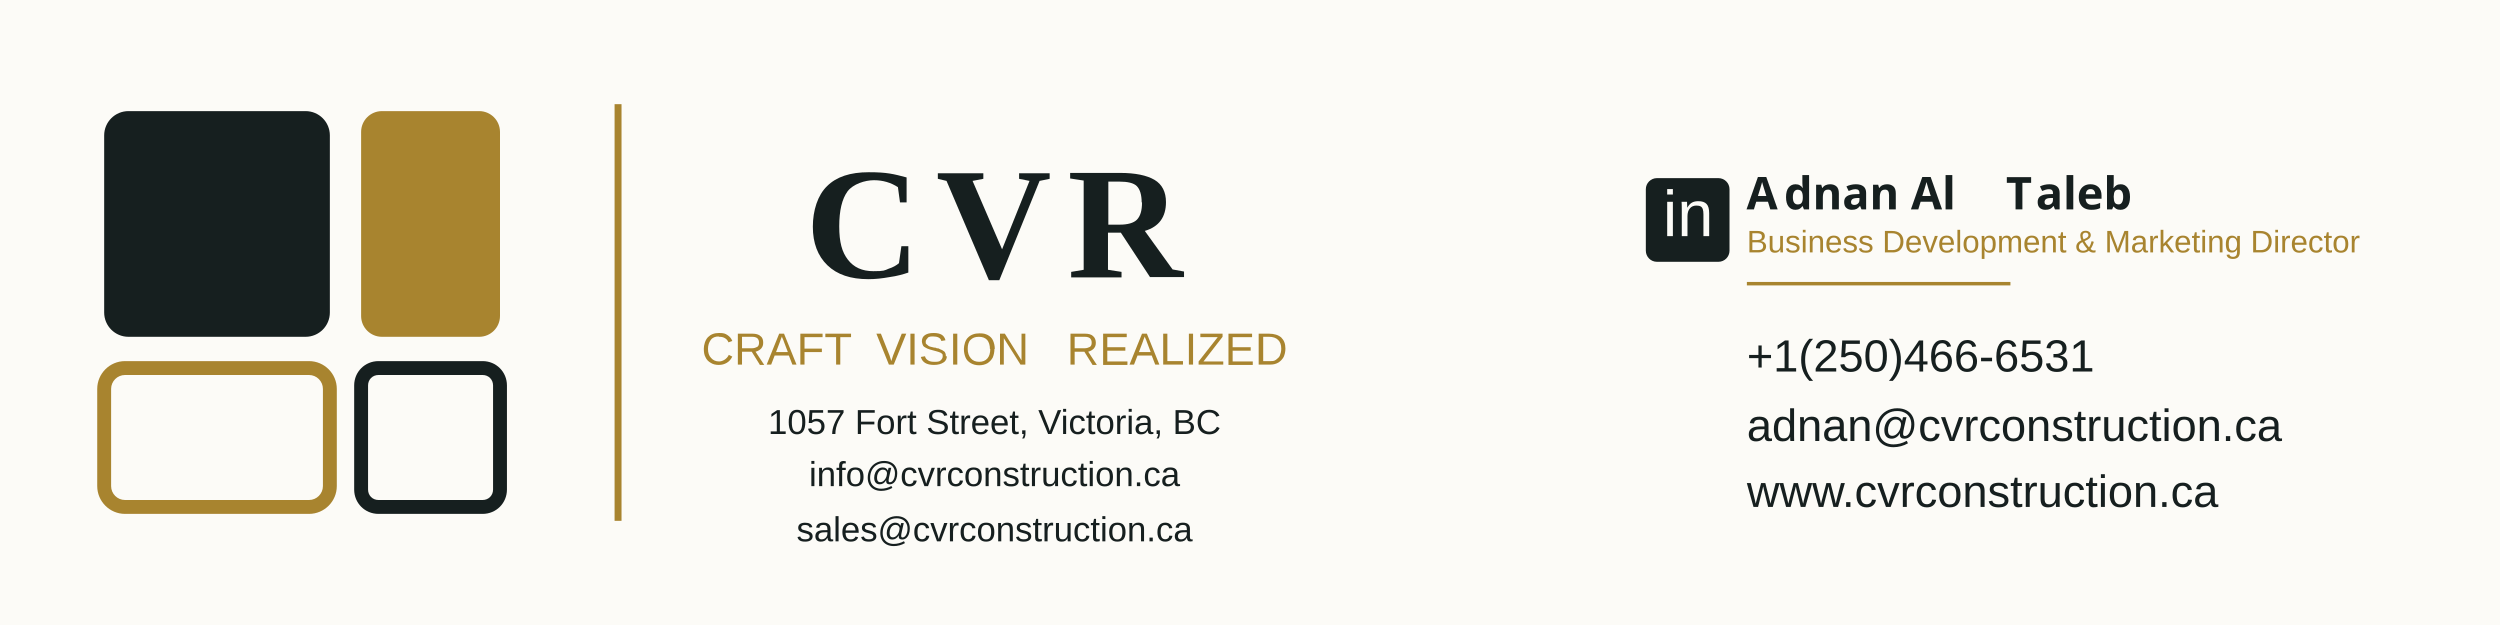
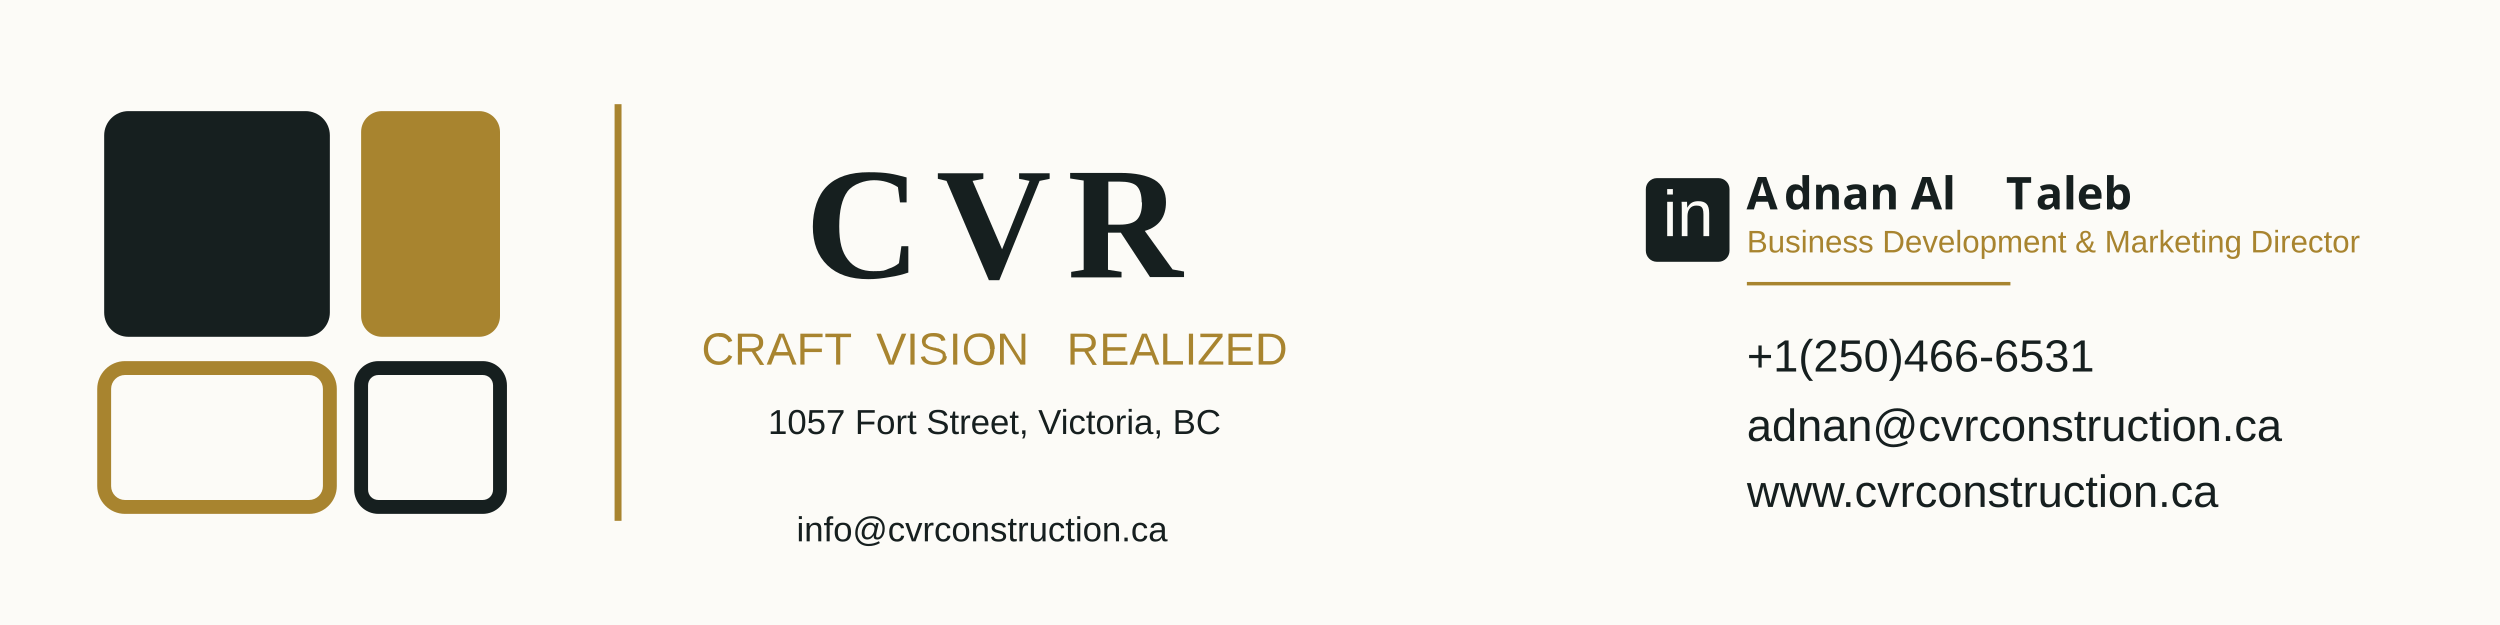
<svg xmlns="http://www.w3.org/2000/svg" id="Layer_2" version="1.1" viewBox="0 0 720 180">
  <defs>
    <style>
      .st0, .st1 {
        fill: #fcfbf7;
      }

      .st2 {
        font-family: Montserrat-Bold, Montserrat;
        font-weight: 700;
      }

      .st2, .st3, .st4, .st5, .st1, .st6 {
        isolation: isolate;
      }

      .st2, .st3, .st4, .st7 {
        fill: #161f1f;
      }

      .st2, .st4 {
        font-size: 13px;
      }

      .st3 {
        font-size: 10px;
      }

      .st3, .st4, .st1, .st6 {
        font-family: LiberationSans, 'Liberation Sans';
      }

      .st1 {
        font-size: 18.7px;
      }

      .st6 {
        font-size: 9px;
      }

      .st6, .st8 {
        fill: #a8842f;
      }

      .st9 {
        fill: none;
        stroke: #a8842f;
        stroke-miterlimit: 10;
      }
    </style>
  </defs>
  <g id="Layer_1-2">
    <rect class="st0" width="720" height="180" />
    <g>
      <rect class="st7" x="30" y="32" width="65" height="65" rx="7" ry="7" />
      <rect class="st8" x="104" y="32" width="40" height="65" rx="6" ry="6" />
      <path class="st8" d="M89,148h-53c-4.4,0-8-3.6-8-8v-28c0-4.4,3.6-8,8-8h53c4.4,0,8,3.6,8,8v28c0,4.4-3.6,8-8,8ZM36,108c-2.2,0-4,1.8-4,4v28c0,2.2,1.8,4,4,4h53c2.2,0,4-1.8,4-4v-28c0-2.2-1.8-4-4-4h-53Z" />
      <path class="st7" d="M139,148h-30c-3.9,0-7-3.1-7-7v-30c0-3.9,3.1-7,7-7h30c3.9,0,7,3.1,7,7v30c0,3.9-3.1,7-7,7ZM109,108c-1.7,0-3,1.3-3,3v30c0,1.7,1.3,3,3,3h30c1.7,0,3-1.3,3-3v-30c0-1.7-1.3-3-3-3h-30Z" />
    </g>
    <rect class="st8" x="177" y="30" width="2" height="120" />
    <g class="st5">
      <path class="st7" d="M250.1,80.4c-5.1,0-9-1.3-11.8-4s-4.2-6.4-4.2-11.1,1.4-9.1,4.1-11.7c2.7-2.7,6.7-4,12-4s7.1.5,10.9,1.5v7.2c.1,0-1.9,0-1.9,0l-.6-4.4c-2-1.3-4.3-2-6.9-2s-6,1.1-7.6,3.2c-1.6,2.2-2.4,5.5-2.4,10.1s.8,7.4,2.5,9.6,4.1,3.3,7.3,3.3,3.2-.2,4.4-.7c1.3-.4,2.3-1,3-1.6l.7-4.9h2v7.6c-1.5.5-3.2,1-5.4,1.3-2.2.4-4.2.6-6,.6h-.1Z" />
      <path class="st7" d="M302.3,49.9v1.6l-2.9.6-11.6,28.6h-3l-12.2-28.6-2.5-.6v-1.6h13.1v1.6l-3.1.6,8.5,19.7,7.9-19.7-3-.6v-1.6h8.9,0Z" />
      <path class="st7" d="M319.1,67.2v10.5l3.9.6v1.6h-14.5v-1.6l3.6-.6v-25.7l-3.9-.6v-1.6h14.4c4.4,0,7.7.7,9.9,2s3.3,3.5,3.3,6.4c0,4.3-2,7.1-6.1,8.3l8,11.1,3.3.6v1.6h-9.8l-8.4-12.8h-3.7v.2ZM328.8,58.3c0-2.2-.5-3.8-1.4-4.7s-2.6-1.3-5.1-1.3h-3.1v12.4h3.3c2.3,0,4-.5,4.9-1.4,1-1,1.5-2.6,1.5-5h0Z" />
    </g>
    <g class="st5">
      <path class="st8" d="M207,96.9c-1,0-1.8.3-2.3,1s-.8,1.5-.8,2.6.3,2,.9,2.6c.6.7,1.4,1,2.3,1s2.2-.6,2.8-1.9l1,.5c-.4.8-.9,1.4-1.6,1.8-.7.4-1.4.6-2.3.6s-1.7-.2-2.3-.6c-.7-.4-1.2-.9-1.5-1.6-.4-.7-.5-1.5-.5-2.5s.4-2.5,1.2-3.3,1.8-1.2,3.2-1.2,1.8.2,2.4.6,1.1.9,1.4,1.7l-1.1.4c-.2-.5-.5-.9-1-1.2-.5-.3-1-.4-1.6-.4h-.2Z" />
      <path class="st8" d="M218.8,105l-2.3-3.7h-2.8v3.7h-1.2v-8.9h4.2c1,0,1.8.2,2.3.7.6.4.8,1.1.8,1.9s-.2,1.2-.6,1.7c-.4.4-.9.7-1.6.9l2.5,3.8h-1.4.1ZM218.6,98.6c0-.5-.2-.9-.5-1.2-.4-.3-.9-.4-1.5-.4h-2.9v3.3h2.9c.6,0,1.1-.2,1.5-.4.4-.3.5-.7.5-1.2h0Z" />
      <path class="st8" d="M228.2,105l-1-2.6h-4.1l-1,2.6h-1.3l3.6-8.9h1.4l3.6,8.9h-1.2ZM225.1,97v.2c-.2.3-.3.8-.5,1.3l-1.1,2.9h3.4l-1.1-2.9c-.1-.3-.2-.6-.4-1l-.2-.5h0Z" />
      <path class="st8" d="M231.7,97.1v3.3h5v1h-5v3.6h-1.2v-8.9h6.4v1h-5.2Z" />
      <path class="st8" d="M242,97.1v7.9h-1.2v-7.9h-3.1v-1h7.4v1h-3.1,0Z" />
      <path class="st8" d="M257.3,105h-1.3l-3.6-8.9h1.3l2.5,6.3.5,1.6.5-1.6,2.5-6.3h1.3l-3.6,8.9h0Z" />
      <path class="st8" d="M262.2,105v-8.9h1.2v8.9h-1.2Z" />
      <path class="st8" d="M272.7,102.5c0,.8-.3,1.5-1,1.9-.6.4-1.5.7-2.7.7-2.2,0-3.4-.8-3.8-2.3l1.2-.2c.1.5.4.9.9,1.2s1,.4,1.8.4,1.4,0,1.8-.4.6-.7.6-1.2,0-.5-.2-.7-.3-.3-.6-.4-.5-.2-.9-.3-.7-.2-1.1-.3c-.7-.2-1.2-.3-1.6-.5s-.6-.3-.9-.5-.4-.4-.5-.7c-.1-.3-.2-.6-.2-.9,0-.8.3-1.4.9-1.8s1.4-.6,2.5-.6,1.8.2,2.3.5.9.8,1.1,1.6l-1.2.2c-.1-.5-.4-.8-.8-1s-.9-.3-1.5-.3-1.3,0-1.6.4-.6.6-.6,1.1,0,.5.2.7.4.3.6.5.8.3,1.6.5c.3,0,.5,0,.8.2.3,0,.5,0,.8.2s.5.2.7.3.4.3.6.4.3.4.4.6.1.5.1.8h.3Z" />
      <path class="st8" d="M274.5,105v-8.9h1.2v8.9h-1.2Z" />
      <path class="st8" d="M286.4,100.5c0,.9-.2,1.8-.5,2.5-.4.7-.9,1.2-1.5,1.6-.7.4-1.5.6-2.4.6s-1.7-.2-2.4-.6c-.7-.4-1.2-.9-1.5-1.6s-.5-1.5-.5-2.5.4-2.6,1.2-3.3c.8-.8,1.9-1.2,3.3-1.2s1.7.2,2.4.5c.7.4,1.2.9,1.5,1.6s.5,1.5.5,2.4h-.1ZM285.1,100.5c0-1.1-.3-2-.8-2.6-.6-.6-1.3-.9-2.4-.9s-1.8.3-2.4.9-.8,1.5-.8,2.6.3,2,.9,2.7,1.4,1,2.4,1,1.8-.3,2.4-1c.5-.6.8-1.5.8-2.7h-.1Z" />
      <path class="st8" d="M293.9,105l-4.8-7.6v7.6h-1.1v-8.9h1.4l4.8,7.7v-7.7h1.1v8.9h-1.5.1Z" />
      <path class="st8" d="M314.6,105l-2.3-3.7h-2.8v3.7h-1.2v-8.9h4.2c1,0,1.8.2,2.3.7.5.4.8,1.1.8,1.9s-.2,1.2-.6,1.7c-.4.4-.9.7-1.6.9l2.5,3.8h-1.4.1ZM314.4,98.6c0-.5-.2-.9-.5-1.2-.4-.3-.9-.4-1.5-.4h-2.9v3.3h2.9c.6,0,1.1-.2,1.5-.4.4-.3.5-.7.5-1.2h0Z" />
      <path class="st8" d="M317.7,105v-8.9h6.8v1h-5.6v2.9h5.2v1h-5.2v3.1h5.8v1h-7,0Z" />
      <path class="st8" d="M332.7,105l-1-2.6h-4.1l-1,2.6h-1.3l3.6-8.9h1.4l3.6,8.9h-1.2ZM329.6,97v.2c-.2.3-.3.8-.5,1.3l-1.1,2.9h3.4l-1.1-2.9c-.1-.3-.2-.6-.4-1l-.2-.5h0Z" />
      <path class="st8" d="M335,105v-8.9h1.2v7.9h4.5v1h-5.7Z" />
      <path class="st8" d="M342.4,105v-8.9h1.2v8.9h-1.2Z" />
      <path class="st8" d="M352.3,105h-7.1v-.9l5.5-7h-5v-1h6.4v.9l-5.5,7.1h5.7v1h0Z" />
      <path class="st8" d="M353.8,105v-8.9h6.8v1h-5.6v2.9h5.2v1h-5.2v3.1h5.8v1h-7,0Z" />
      <path class="st8" d="M370.2,100.4c0,.9-.2,1.7-.5,2.4-.4.7-.9,1.2-1.5,1.6-.7.4-1.4.6-2.3.6h-3.4v-8.9h3c1.5,0,2.7.4,3.5,1.1.8.8,1.2,1.8,1.2,3.2h0ZM369,100.4c0-1.1-.3-1.9-.9-2.5s-1.5-.9-2.6-.9h-1.7v7h2c.7,0,1.2,0,1.7-.4s.9-.7,1.1-1.2.4-1.2.4-1.9h0Z" />
    </g>
    <g class="st5">
      <g class="st5">
        <g class="st5">
          <text class="st3" transform="translate(221.2 125)">
            <tspan x="0" y="0">1057 Fort Street,</tspan>
          </text>
        </g>
        <g class="st5">
          <text class="st3" transform="translate(299 125)">
            <tspan x="0" y="0">V</tspan>
          </text>
        </g>
        <g class="st5">
          <text class="st3" transform="translate(305.5 125)">
            <tspan x="0" y="0">ictoria, BC</tspan>
          </text>
        </g>
      </g>
    </g>
    <g class="st5">
      <g class="st5">
        <g class="st5">
          <text class="st2" transform="translate(503 60.3)">
            <tspan x="0" y="0">A</tspan>
          </text>
        </g>
        <g class="st5">
          <text class="st2" transform="translate(513.8 60.3)">
            <tspan x="0" y="0">dnan Al</tspan>
          </text>
        </g>
        <g class="st5">
          <text class="st2" transform="translate(577.7 60.3)">
            <tspan x="0" y="0">T</tspan>
          </text>
        </g>
        <g class="st5">
          <text class="st2" transform="translate(586.3 60.3)">
            <tspan x="0" y="0">aleb</tspan>
          </text>
        </g>
      </g>
    </g>
    <g class="st5">
      <g class="st5">
        <g class="st5">
-           <text class="st3" transform="translate(233 140)">
+         </g>
+       </g>
+     </g>
+     <g class="st5">
+       <g class="st5">
+         <g class="st5">
+           <text class="st3" transform="translate(229.4 155.9)">
            <tspan x="0" y="0">info@cvrconstruction.ca</tspan>
-           </text>
-         </g>
-       </g>
-     </g>
-     <g class="st5">
-       <g class="st5">
-         <g class="st5">
-           <text class="st3" transform="translate(229.4 155.9)">
-             <tspan x="0" y="0">sales@cvrconstruction.ca</tspan>
          </text>
        </g>
      </g>
    </g>
    <g class="st5">
      <g class="st5">
        <g class="st5">
          <text class="st4" transform="translate(503.1 127)">
            <tspan x="0" y="0">adnan@cvrconstruction.ca</tspan>
          </text>
        </g>
      </g>
    </g>
    <g class="st5">
      <g class="st5">
        <g class="st5">
          <text class="st4" transform="translate(503.1 146)">
            <tspan x="0" y="0">ww</tspan>
          </text>
        </g>
        <g class="st5">
          <text class="st4" transform="translate(521.9 146)">
            <tspan x="0" y="0">w</tspan>
          </text>
        </g>
        <g class="st5">
          <text class="st4" transform="translate(530.5 146)">
            <tspan x="0" y="0">.cvrconstruction.ca</tspan>
          </text>
        </g>
      </g>
    </g>
    <g class="st5">
      <g class="st5">
        <g class="st5">
          <text class="st4" transform="translate(503.1 107)">
            <tspan x="0" y="0">+1(250)466-6531</tspan>
          </text>
        </g>
      </g>
    </g>
    <g class="st5">
      <g class="st5">
        <g class="st5">
          <text class="st6" transform="translate(503.1 72.7)">
            <tspan x="0" y="0">Business Development &amp; Marketing Director</tspan>
          </text>
        </g>
      </g>
    </g>
    <line class="st9" x1="503.1" y1="81.7" x2="579" y2="81.7" />
    <rect class="st7" x="474" y="51.3" width="24.1" height="24.1" rx="3.2" ry="3.2" />
    <g class="st5">
      <g class="st5">
        <g class="st5">
          <text class="st1" transform="translate(478.9 68)">
            <tspan x="0" y="0">in</tspan>
          </text>
        </g>
      </g>
    </g>
  </g>
</svg>
